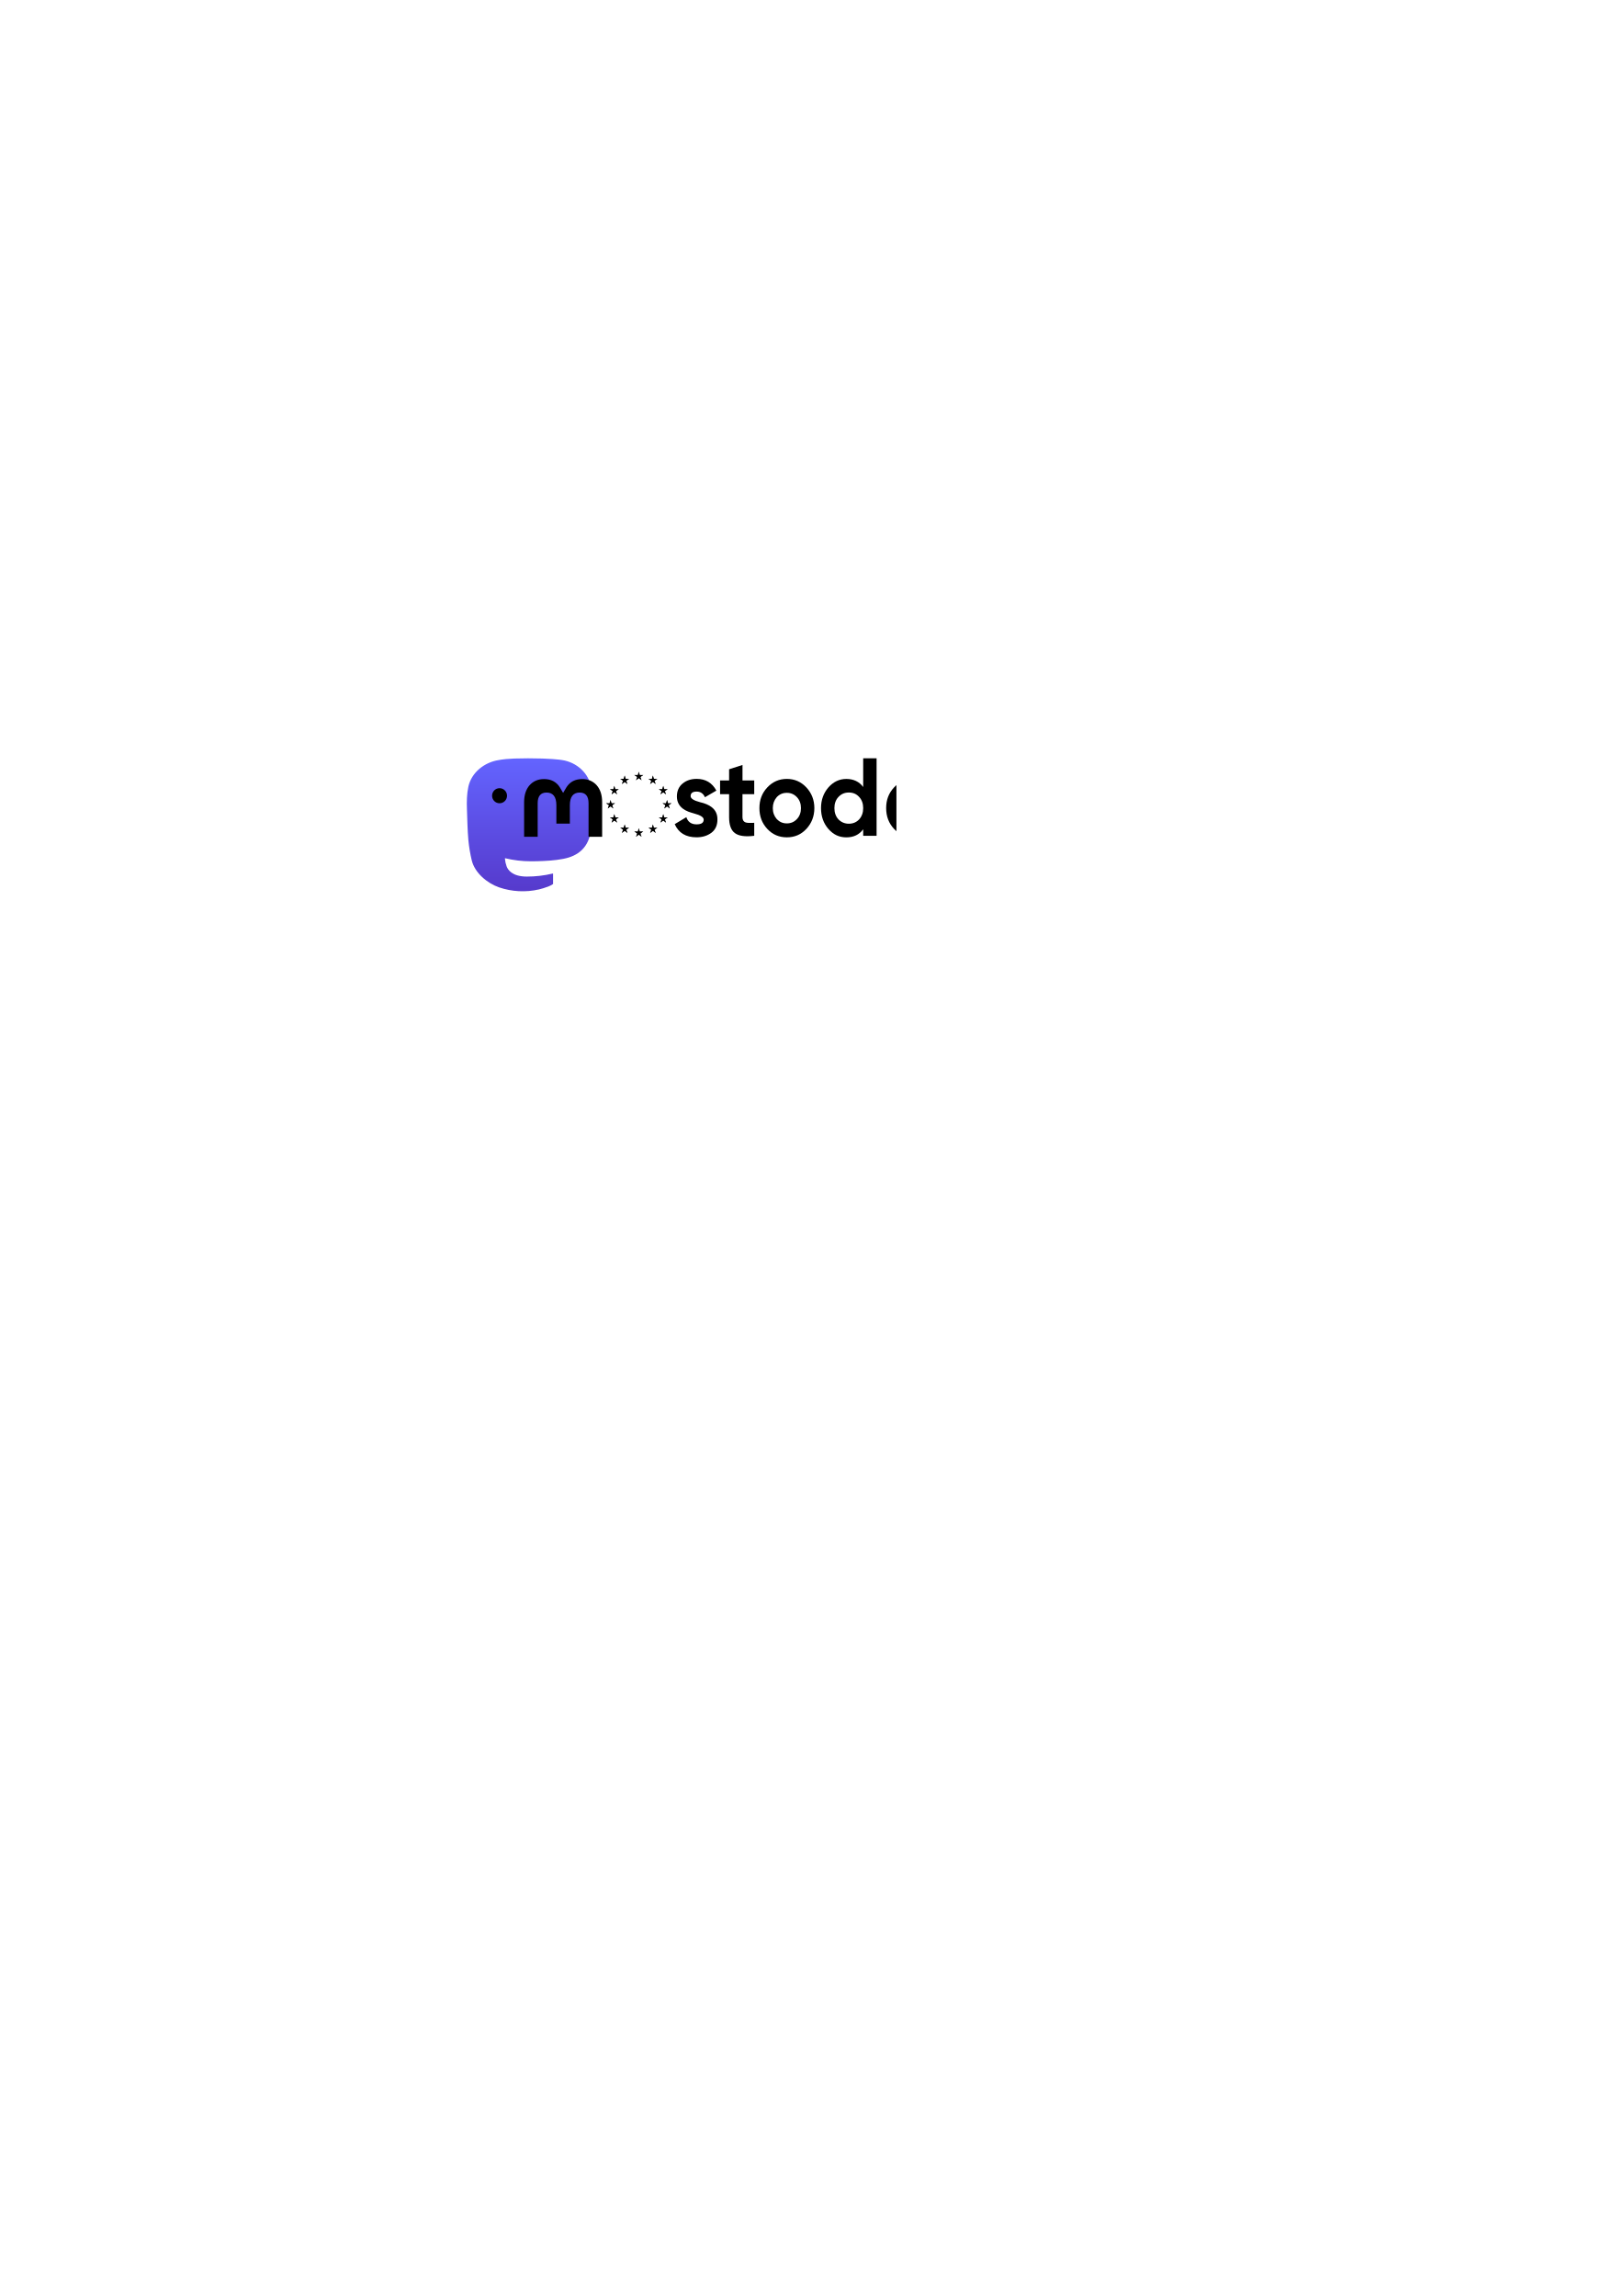
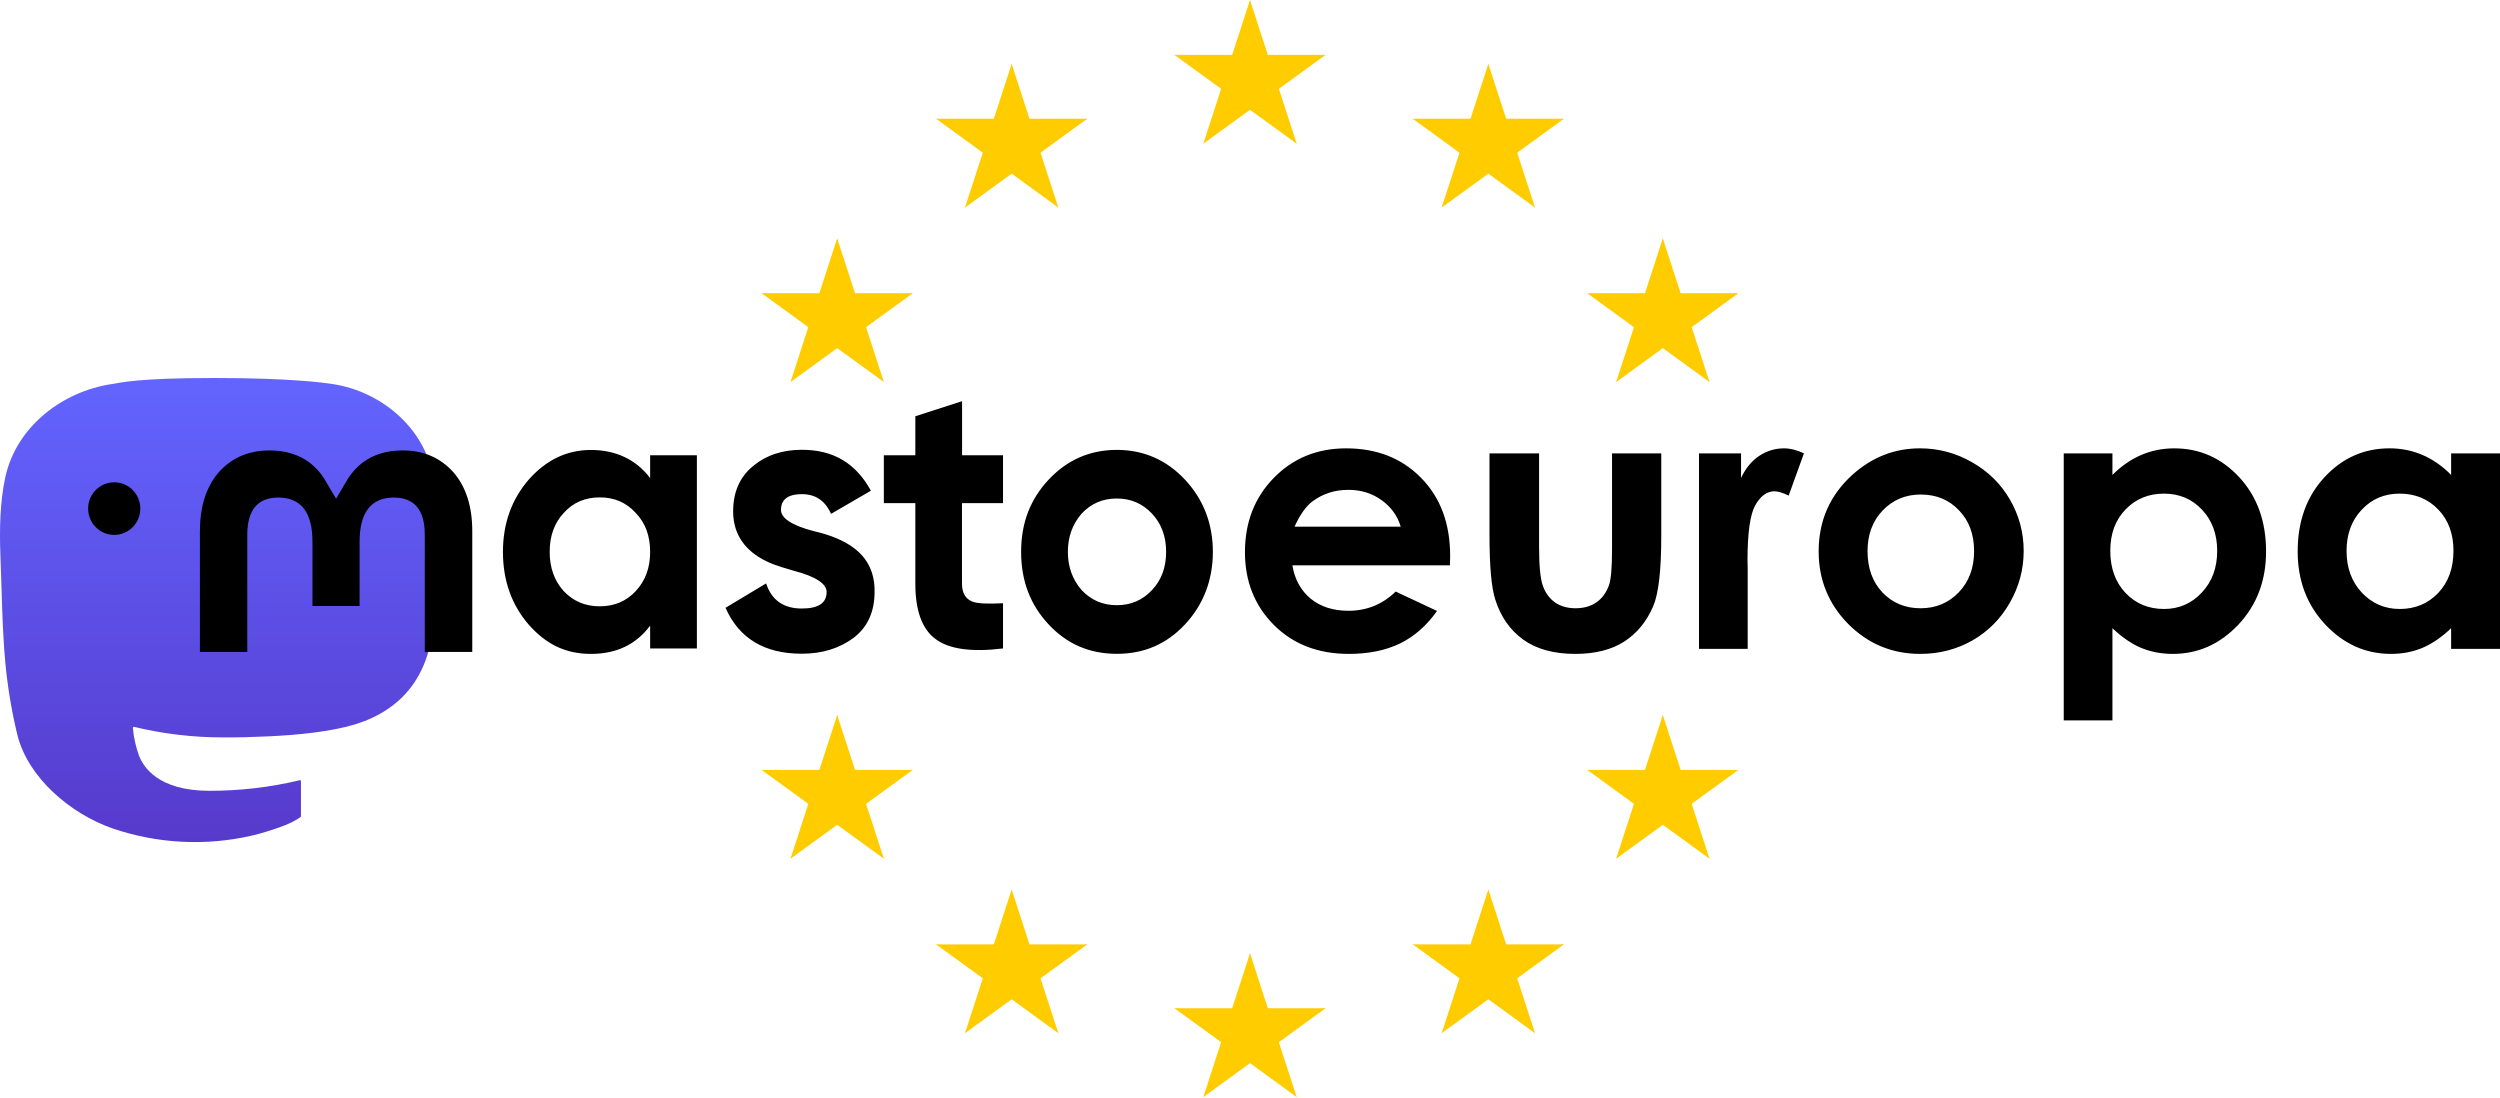
- <svg xmlns="http://www.w3.org/2000/svg" xmlns:xlink="http://www.w3.org/1999/xlink" width="210mm" height="297mm" viewBox="0 0 210 297" version="1.1" id="svg5">
-   <defs id="defs2">
-     <linearGradient id="paint0_linear_89_11" x1="30.5" y1="0.013" x2="30.5" y2="65.013" gradientUnits="userSpaceOnUse">
-       <stop stop-color="#6364FF" id="stop830" />
-       <stop offset="1" stop-color="#563ACC" id="stop832" />
-     </linearGradient>
-   </defs>
-   <g id="layer1">
-     <g style="fill:none" id="g861" transform="matrix(0.2645833,0,0,0.2645833,60.37658,98.08877)">
-       <symbol id="logo-symbol-wordmark">
-         <path d="M 60.754,14.403 C 59.814,7.419 53.727,1.916 46.512,0.849 45.294,0.669 40.682,0.013 29.997,0.013 H 29.918 C 19.23,0.013 16.937,0.669 15.72,0.849 8.705,1.886 2.299,6.832 0.745,13.898 -0.003,17.378 -0.083,21.237 0.056,24.776 0.254,29.851 0.293,34.918 0.753,39.973 c 0.319,3.358 0.875,6.689 1.664,9.968 1.477,6.056 7.458,11.096 13.317,13.152 6.273,2.144 13.02,2.5 19.484,1.028 0.711,-0.165 1.413,-0.357 2.107,-0.576 1.572,-0.499 3.413,-1.058 4.766,-2.038 0.019,-0.014 0.034,-0.032 0.044,-0.052 0.011,-0.021 0.017,-0.043 0.018,-0.066 v -4.898 c -4e-4,-0.022 -0.005,-0.043 -0.015,-0.062 -0.01,-0.019 -0.023,-0.036 -0.04,-0.05 -0.017,-0.013 -0.037,-0.023 -0.058,-0.027 -0.021,-0.005 -0.043,-0.005 -0.064,2e-4 -4.142,0.989 -8.386,1.485 -12.644,1.477 -7.328,0 -9.299,-3.477 -9.863,-4.925 -0.454,-1.251 -0.742,-2.556 -0.857,-3.882 -0.001,-0.022 0.003,-0.044 0.012,-0.065 0.009,-0.02 0.023,-0.038 0.04,-0.052 0.017,-0.014 0.038,-0.024 0.059,-0.029 0.022,-0.005 0.044,-0.004 0.066,0.001 4.072,0.982 8.247,1.478 12.437,1.477 1.008,0 2.012,0 3.02,-0.027 4.213,-0.118 8.655,-0.334 12.8,-1.143 0.103,-0.021 0.207,-0.038 0.295,-0.065 6.539,-1.256 12.762,-5.197 13.394,-15.176 0.024,-0.393 0.083,-4.115 0.083,-4.523 0.003,-1.386 0.446,-9.829 -0.065,-15.017 z" fill="url(#paint0_linear_89_11)" id="path824" style="fill:url(#paint0_linear_89_11)" />
-         <path d="m 12.344,18.303 c 0,-2.037 1.633,-3.684 3.653,-3.684 2.019,0 3.653,1.647 3.653,3.684 0,2.037 -1.633,3.684 -3.653,3.684 -2.019,0 -3.653,-1.647 -3.653,-3.684 z" fill="currentColor" id="path826" />
-         <path d="m 260.17,21.261 v 16.617 h -6.547 V 22.13 c 0,-1.79 -0.45,-3.139 -1.376,-4.164 -0.862,-0.921 -2.083,-1.401 -3.653,-1.401 -3.704,0 -5.582,2.218 -5.582,6.707 V 37.878 h -6.546 V 10.832 h 6.546 v 3.035 c 1.569,-2.542 4.065,-3.788 7.563,-3.788 2.791,0 5.081,0.973 6.856,2.971 1.826,1.998 2.739,4.709 2.739,8.224" id="path1899" fill="currentColor" />
-         <path id="path1897" d="m 544.662,339.926 c -3.756,0 -6.959,1.401 -9.545,4.164 -2.585,2.763 -3.857,6.059 -3.857,10.119 0,4.06 1.272,7.407 3.857,10.17 2.586,2.763 5.738,4.111 9.545,4.111 3.807,0 6.958,-1.348 9.543,-4.111 2.586,-2.763 3.908,-6.226 3.908,-10.17 0,-3.943 -1.322,-7.356 -3.908,-10.119 -2.585,-2.763 -5.788,-4.164 -9.543,-4.164 z m 0,6.811 c 1.981,0 3.601,0.714 4.926,2.115 1.325,1.414 1.98,3.191 1.98,5.357 0,2.166 -0.655,3.956 -1.98,5.357 -1.325,1.414 -2.945,2.113 -4.926,2.113 -1.981,0 -3.604,-0.712 -4.928,-2.113 -1.274,-1.466 -1.93,-3.243 -1.93,-5.357 0,-2.114 0.656,-3.892 1.93,-5.357 1.324,-1.414 2.947,-2.115 4.928,-2.115 z" transform="translate(-326.2792,-329.8603)" fill="currentColor" />
-         <path id="path1893" d="m 520.029,329.859 v 0.014 14.023 c -1.929,-2.646 -4.822,-3.943 -8.23,-3.943 -3.409,1e-5 -6.354,1.401 -8.785,4.164 -2.379,2.763 -3.6,6.122 -3.6,10.117 0,3.995 1.208,7.407 3.6,10.17 2.444,2.763 5.222,4.113 8.785,4.113 3.562,0 6.301,-1.311 8.23,-3.957 v 3.191 h 6.549 v -37.893 z m -7.008,16.734 c 2.032,0 3.704,0.7 5.029,2.166 1.324,1.401 1.979,3.243 1.979,5.461 0,2.218 -0.655,4.048 -1.979,5.514 -1.325,1.414 -3.049,2.115 -5.029,2.115 -1.981,0 -3.706,-0.714 -5.082,-2.115 -1.325,-1.453 -1.98,-3.295 -1.98,-5.514 0,-2.218 0.655,-4.06 1.98,-5.461 1.376,-1.466 3.049,-2.166 5.082,-2.166 z" transform="translate(-326.2792,-329.8603)" fill="currentColor" />
-         <path id="path1889" d="m 482.705,339.939 c -3.756,0 -6.958,1.401 -9.543,4.164 -2.586,2.763 -3.859,6.057 -3.859,10.117 0,4.06 1.273,7.409 3.859,10.172 2.585,2.763 5.736,4.111 9.543,4.111 3.807,0 6.959,-1.348 9.545,-4.111 2.585,-2.763 3.91,-6.228 3.91,-10.172 0,-3.943 -1.325,-7.354 -3.91,-10.117 -2.586,-2.763 -5.789,-4.164 -9.545,-4.164 z m 0,6.811 c 1.981,0 3.601,0.712 4.926,2.113 1.325,1.414 1.98,3.191 1.98,5.357 0,2.166 -0.655,3.956 -1.98,5.357 -1.325,1.414 -2.945,2.115 -4.926,2.115 -1.981,0 -3.601,-0.714 -4.926,-2.115 -1.273,-1.466 -1.93,-3.243 -1.93,-5.357 0,-2.114 0.657,-3.892 1.93,-5.357 1.325,-1.414 2.945,-2.113 4.926,-2.113 z" transform="translate(-326.2792,-329.8603)" fill="currentColor" />
-         <path d="m 140.477,17.538 h -5.736 v 11.26 c 0,1.349 0.514,2.166 1.479,2.542 0.707,0.272 2.135,0.324 4.27,0.221 v 6.33 c -4.411,0.545 -7.614,0.104 -9.492,-1.349 -1.878,-1.401 -2.791,-4.008 -2.791,-7.731 V 17.538 h -4.412 v -6.706 h 4.412 V 5.37 l 6.547,-2.114 v 7.576 h 5.736 v 6.706 z" id="path1885" fill="currentColor" />
-         <path d="m 119.654,23.868 c 1.929,1.466 2.894,3.515 2.842,6.11 0,2.763 -0.964,4.929 -2.945,6.434 -1.981,1.466 -4.373,2.218 -7.267,2.218 -5.235,0 -8.785,-2.166 -10.663,-6.434 l 5.685,-3.412 c 0.759,2.322 2.431,3.515 4.978,3.515 2.341,0 3.498,-0.752 3.498,-2.322 0,-1.141 -1.517,-2.166 -4.617,-2.971 -1.17,-0.324 -2.135,-0.648 -2.894,-0.921 -1.067,-0.428 -1.981,-0.921 -2.739,-1.518 -1.878,-1.466 -2.843,-3.412 -2.843,-5.902 0,-2.646 0.913,-4.761 2.74,-6.278 1.877,-1.57 4.167,-2.322 6.906,-2.322 4.374,0 7.563,1.894 9.647,5.734 l -5.582,3.243 c -0.81,-1.842 -2.187,-2.763 -4.065,-2.763 -1.98,0 -2.945,0.752 -2.945,2.218 0,1.141 1.518,2.166 4.618,2.97 2.392,0.545 4.27,1.349 5.633,2.387 z" id="path1883" fill="currentColor" />
-         <path d="M 66.148,21.468 V 38.384 H 59.499 V 21.974 c 0,-3.463 -1.44,-5.215 -4.335,-5.215 -3.19,0 -4.798,2.088 -4.798,6.201 v 8.99 h -6.598 v -8.99 c 0,-4.125 -1.595,-6.201 -4.798,-6.201 -2.881,0 -4.335,1.751 -4.335,5.215 V 38.384 H 28 V 21.468 c 0,-3.45 0.875,-6.2 2.624,-8.237 1.814,-2.037 4.18,-3.074 7.113,-3.074 3.396,0 5.981,1.323 7.678,3.957 l 1.659,2.802 1.659,-2.802 c 1.698,-2.633 4.27,-3.957 7.678,-3.957 2.933,0 5.299,1.038 7.113,3.074 1.749,2.037 2.624,4.774 2.624,8.237 z" id="path828" fill="currentColor" />
-         <g id="g2359" transform="matrix(0.1150316,0,0,0.1150316,66.80406,5.433389)" fill="currentColor">
-           <g id="s" transform="translate(150,30)" fill="currentColor">
-             <g id="c" fill="currentColor">
-               <path id="t" d="M 0,-20 V 0 h 10" transform="rotate(18,0,-20)" fill="currentColor" />
-               <use xlink:href="#t" transform="scale(-1,1)" id="use2300" x="0" y="0" width="100%" height="100%" fill="currentColor" />
-             </g>
-             <use xlink:href="#c" transform="rotate(72)" id="use2303" x="0" y="0" width="100%" height="100%" fill="currentColor" />
-             <use xlink:href="#c" transform="rotate(144)" id="use2305" x="0" y="0" width="100%" height="100%" fill="currentColor" />
-             <use xlink:href="#c" transform="rotate(-144)" id="use2307" x="0" y="0" width="100%" height="100%" fill="currentColor" />
-             <use xlink:href="#c" transform="rotate(-72)" id="use2309" x="0" y="0" width="100%" height="100%" fill="currentColor" />
-           </g>
-           <use xlink:href="#s" transform="translate(60,16.07695)" id="use2312" x="0" y="0" width="100%" height="100%" fill="currentColor" />
-           <use xlink:href="#s" transform="translate(103.9231,60)" id="use2314" x="0" y="0" width="100%" height="100%" fill="currentColor" />
-           <use xlink:href="#s" transform="translate(120,120)" id="use2316" x="0" y="0" width="100%" height="100%" fill="currentColor" />
-           <use xlink:href="#s" transform="translate(103.9231,180)" id="use2318" x="0" y="0" width="100%" height="100%" fill="currentColor" />
-           <use xlink:href="#s" transform="translate(60,223.923)" id="use2320" x="0" y="0" width="100%" height="100%" fill="currentColor" />
-           <use xlink:href="#s" transform="translate(0,240)" id="use2322" x="0" y="0" width="100%" height="100%" fill="currentColor" />
-           <use xlink:href="#s" transform="translate(-60,223.923)" id="use2324" x="0" y="0" width="100%" height="100%" fill="currentColor" />
-           <use xlink:href="#s" transform="translate(-103.9231,180)" id="use2326" x="0" y="0" width="100%" height="100%" fill="currentColor" />
-           <use xlink:href="#s" transform="translate(-120,120)" id="use2328" x="0" y="0" width="100%" height="100%" fill="currentColor" />
-           <use xlink:href="#s" transform="translate(-103.9231,60)" id="use2330" x="0" y="0" width="100%" height="100%" fill="currentColor" />
-           <use xlink:href="#s" transform="translate(-60,16.07695)" id="use2332" x="0" y="0" width="100%" height="100%" fill="currentColor" />
+ <svg xmlns="http://www.w3.org/2000/svg" xmlns:xlink="http://www.w3.org/1999/xlink" width="350.161" height="153.66" viewBox="0 0 350.161 153.66" fill="none" version="1.1" id="svg1073">
+   <defs id="defs1077" />
+   <symbol id="logo-symbol-wordmark" style="display:inline">
+     <path d="M 60.754,67.336 C 59.814,60.352 53.727,54.848 46.512,53.781 45.294,53.601 40.682,52.945 29.997,52.945 h -0.08 c -10.688,0 -12.98,0.656 -14.198,0.836 -7.015,1.037 -13.421,5.982 -14.975,13.049 -0.748,3.48 -0.827,7.338 -0.688,10.878 0.198,5.075 0.236,10.142 0.697,15.197 0.319,3.358 0.875,6.689 1.664,9.968 1.477,6.056 7.458,11.096 13.317,13.152 6.273,2.144 13.02,2.5 19.484,1.028 0.711,-0.165 1.413,-0.357 2.107,-0.576 1.572,-0.499 3.413,-1.058 4.766,-2.038 0.019,-0.014 0.034,-0.032 0.044,-0.052 0.011,-0.021 0.017,-0.043 0.018,-0.066 v -4.898 c -4e-4,-0.022 -0.005,-0.043 -0.015,-0.062 -0.01,-0.019 -0.023,-0.036 -0.04,-0.05 -0.017,-0.013 -0.037,-0.023 -0.058,-0.027 -0.021,-0.005 -0.043,-0.005 -0.064,2e-4 -4.142,0.989 -8.386,1.485 -12.644,1.477 -7.328,0 -9.299,-3.477 -9.863,-4.925 -0.454,-1.251 -0.742,-2.556 -0.857,-3.882 -0.001,-0.022 0.003,-0.044 0.012,-0.065 0.009,-0.02 0.023,-0.038 0.04,-0.052 0.017,-0.014 0.038,-0.024 0.059,-0.029 0.022,-0.005 0.044,-0.004 0.066,0.001 4.072,0.982 8.247,1.478 12.437,1.477 1.008,0 2.012,0 3.02,-0.027 4.213,-0.118 8.655,-0.334 12.8,-1.143 0.103,-0.021 0.207,-0.038 0.295,-0.065 6.539,-1.256 12.762,-5.197 13.394,-15.176 0.024,-0.393 0.083,-4.115 0.083,-4.523 0.003,-1.386 0.446,-9.829 -0.065,-15.017 z" fill="url(#paint0_linear_89_11)" id="path1057" style="fill:url(#paint0_linear_89_11)" />
+     <path d="m 12.344,71.236 c 0,-2.037 1.633,-3.684 3.653,-3.684 2.019,0 3.653,1.647 3.653,3.684 0,2.037 -1.633,3.684 -3.653,3.684 -2.019,0 -3.653,-1.647 -3.653,-3.684 z" fill="currentColor" id="path1059" />
+     <path id="path49422" d="m 343.316,63.502 h 6.845 v 27.381 h -6.845 v -2.894 q -2.013,1.913 -4.052,2.768 -2.013,0.83 -4.379,0.83 -5.31,0 -9.186,-4.102 -3.876,-4.127 -3.876,-10.243 0,-6.342 3.75,-10.394 3.75,-4.052 9.11,-4.052 2.466,0 4.631,0.931 2.164,0.931 4.002,2.793 z m -7.223,5.637 q -3.196,0 -5.31,2.265 -2.114,2.24 -2.114,5.763 0,3.548 2.139,5.839 2.164,2.29 5.31,2.29 3.247,0 5.386,-2.24 2.139,-2.265 2.139,-5.914 0,-3.574 -2.139,-5.788 -2.139,-2.215 -5.411,-2.215 z m -40.216,-5.637 v 3.02 q 1.862,-1.862 4.027,-2.793 2.164,-0.931 4.631,-0.931 5.361,0 9.11,4.052 3.75,4.052 3.75,10.394 0,6.115 -3.876,10.243 -3.876,4.102 -9.186,4.102 -2.366,0 -4.404,-0.83 -2.038,-0.856 -4.052,-2.768 v 12.91 h -6.82 V 63.502 Z m 7.223,5.637 q -3.247,0 -5.386,2.215 -2.139,2.215 -2.139,5.788 0,3.649 2.139,5.914 2.139,2.24 5.386,2.24 3.146,0 5.285,-2.29 2.164,-2.29 2.164,-5.839 0,-3.523 -2.114,-5.763 -2.114,-2.265 -5.335,-2.265 z m -34.176,-6.342 q 3.876,0 7.273,1.938 3.423,1.938 5.335,5.26 1.913,3.322 1.913,7.172 0,3.876 -1.938,7.248 -1.913,3.372 -5.235,5.285 -3.322,1.887 -7.324,1.887 -5.889,0 -10.067,-4.178 -4.152,-4.203 -4.152,-10.192 0,-6.417 4.706,-10.696 4.127,-3.725 9.488,-3.725 z m 0.101,6.468 q -3.196,0 -5.335,2.24 -2.114,2.215 -2.114,5.688 0,3.574 2.089,5.788 2.114,2.215 5.335,2.215 3.221,0 5.361,-2.24 2.139,-2.24 2.139,-5.763 0,-3.523 -2.114,-5.713 -2.089,-2.215 -5.361,-2.215 z m -31.056,-5.763 h 5.889 v 3.448 q 0.956,-2.038 2.542,-3.095 1.585,-1.057 3.473,-1.057 1.334,0 2.793,0.705 l -2.139,5.914 q -1.208,-0.604 -1.988,-0.604 -1.585,0 -2.693,1.963 -1.082,1.963 -1.082,7.701 l 0.025,1.334 v 11.073 h -6.82 z m -29.344,0 h 6.946 v 13.187 q 0,3.85 0.528,5.36 0.528,1.485 1.686,2.315 1.183,0.83 2.894,0.83 1.711,0 2.894,-0.805 1.208,-0.83 1.787,-2.416 0.428,-1.183 0.428,-5.058 V 63.502 h 6.896 v 11.602 q 0,7.172 -1.133,9.815 -1.384,3.221 -4.077,4.958 -2.693,1.711 -6.845,1.711 -4.505,0 -7.298,-2.013 -2.768,-2.013 -3.901,-5.612 -0.805,-2.491 -0.805,-9.06 z m -5.537,15.679 h -22.071 q 0.478,2.919 2.542,4.656 2.089,1.711 5.31,1.711 3.85,0 6.619,-2.693 l 5.788,2.718 q -2.164,3.07 -5.184,4.555 -3.02,1.46 -7.173,1.46 -6.443,0 -10.494,-4.052 -4.052,-4.077 -4.052,-10.192 0,-6.266 4.027,-10.394 4.052,-4.152 10.142,-4.152 6.468,0 10.52,4.152 4.052,4.127 4.052,10.922 z m -6.896,-5.411 q -0.679,-2.29 -2.693,-3.725 -1.988,-1.434 -4.631,-1.434 -2.869,0 -5.033,1.611 -1.359,1.007 -2.517,3.548 z M 66.148,74.401 v 16.915 h -6.65 v -16.41 c 0,-3.463 -1.44,-5.215 -4.335,-5.215 -3.19,0 -4.798,2.088 -4.798,6.201 v 8.99 h -6.598 v -8.99 c 0,-4.125 -1.595,-6.201 -4.798,-6.201 -2.881,0 -4.335,1.751 -4.335,5.215 v 16.41 H 28 v -16.915 c 0,-3.45 0.875,-6.2 2.624,-8.237 1.814,-2.037 4.18,-3.074 7.113,-3.074 3.396,0 5.981,1.323 7.678,3.957 l 1.659,2.802 1.659,-2.802 c 1.698,-2.633 4.27,-3.957 7.678,-3.957 2.933,0 5.299,1.038 7.113,3.074 1.749,2.037 2.624,4.774 2.624,8.237 z m 22.881,8.406 c 1.376,-1.466 2.032,-3.295 2.032,-5.513 0,-2.218 -0.656,-4.06 -2.032,-5.461 -1.325,-1.466 -2.997,-2.166 -5.029,-2.166 -2.032,0 -3.704,0.701 -5.029,2.166 -1.325,1.401 -1.981,3.243 -1.981,5.461 0,2.218 0.656,4.06 1.981,5.513 1.325,1.401 2.997,2.115 5.029,2.115 2.032,0 3.704,-0.701 5.029,-2.115 z m 2.032,-19.043 h 6.547 v 27.059 h -6.547 v -3.191 c -1.981,2.646 -4.72,3.956 -8.283,3.956 -3.563,0 -6.302,-1.349 -8.733,-4.112 -2.392,-2.763 -3.601,-6.175 -3.601,-10.17 0,-3.995 1.222,-7.355 3.601,-10.118 2.444,-2.763 5.338,-4.164 8.733,-4.164 3.396,0 6.302,1.297 8.283,3.943 v -3.191 z m 28.592,13.037 c 1.929,1.466 2.894,3.515 2.842,6.11 0,2.763 -0.964,4.929 -2.945,6.434 -1.981,1.466 -4.373,2.218 -7.267,2.218 -5.235,0 -8.785,-2.166 -10.663,-6.434 l 5.685,-3.412 c 0.759,2.322 2.431,3.515 4.978,3.515 2.341,0 3.498,-0.752 3.498,-2.322 0,-1.141 -1.517,-2.166 -4.617,-2.971 -1.17,-0.324 -2.135,-0.648 -2.894,-0.921 -1.067,-0.428 -1.981,-0.921 -2.739,-1.518 -1.878,-1.466 -2.843,-3.412 -2.843,-5.902 0,-2.646 0.913,-4.761 2.74,-6.278 1.877,-1.57 4.167,-2.322 6.906,-2.322 4.374,0 7.563,1.894 9.647,5.734 l -5.582,3.243 c -0.81,-1.842 -2.187,-2.763 -4.065,-2.763 -1.98,0 -2.945,0.752 -2.945,2.218 0,1.141 1.518,2.166 4.618,2.97 2.392,0.545 4.27,1.349 5.633,2.387 z m 20.823,-6.33 h -5.736 v 11.26 c 0,1.349 0.514,2.166 1.479,2.542 0.707,0.272 2.135,0.324 4.27,0.221 v 6.33 c -4.411,0.545 -7.614,0.104 -9.492,-1.349 -1.878,-1.401 -2.791,-4.008 -2.791,-7.731 v -11.273 h -4.412 v -6.706 h 4.412 v -5.461 l 6.547,-2.114 v 7.576 h 5.736 v 6.706 z m 20.875,12.181 c 1.325,-1.401 1.981,-3.191 1.981,-5.357 0,-2.166 -0.656,-3.943 -1.981,-5.357 -1.325,-1.401 -2.945,-2.115 -4.926,-2.115 -1.981,0 -3.601,0.701 -4.926,2.115 -1.273,1.466 -1.929,3.243 -1.929,5.357 0,2.114 0.656,3.892 1.929,5.357 1.325,1.401 2.945,2.114 4.926,2.114 1.981,0 3.601,-0.701 4.926,-2.114 z m -14.469,4.813 c -2.586,-2.763 -3.859,-6.11 -3.859,-10.17 0,-4.06 1.273,-7.355 3.859,-10.118 2.585,-2.763 5.787,-4.164 9.543,-4.164 3.756,0 6.958,1.401 9.544,4.164 2.585,2.763 3.91,6.175 3.91,10.118 0,3.943 -1.325,7.407 -3.91,10.17 -2.586,2.763 -5.737,4.112 -9.544,4.112 -3.807,0 -6.958,-1.349 -9.543,-4.112 z" fill="currentColor" />
+     <g id="g54231" transform="matrix(0.556377,0,0,0.556377,91.62395,-5.563966)">
+       <g id="s" transform="translate(150,30)" fill="#ffcc00">
+         <g id="c">
+           <path id="t" d="M 0,-20 V 0 h 10" transform="rotate(18,0,-20)" />
+           <use xlink:href="#t" transform="scale(-1,1)" id="use54172" x="0" y="0" width="100%" height="100%" />
        </g>
-         <defs id="defs835">
-           <linearGradient id="RESERVED_FOR_INKSCAPE_DUPLICATE_DEF_000000000" x1="30.5" y1="0.013" x2="30.5" y2="65.013" gradientUnits="userSpaceOnUse">
-             <stop stop-color="#6364FF" id="stop852" />
-             <stop offset="1" stop-color="#563ACC" id="stop854" />
-           </linearGradient>
-         </defs>
-       </symbol>
-       <use xlink:href="#logo-symbol-wordmark" id="use838" x="0" y="0" width="100%" height="100%" />
+         <use xlink:href="#c" transform="rotate(72)" id="use54175" x="0" y="0" width="100%" height="100%" />
+         <use xlink:href="#c" transform="rotate(144)" id="use54177" x="0" y="0" width="100%" height="100%" />
+         <use xlink:href="#c" transform="rotate(-144)" id="use54179" x="0" y="0" width="100%" height="100%" />
+         <use xlink:href="#c" transform="rotate(-72)" id="use54181" x="0" y="0" width="100%" height="100%" />
+       </g>
+       <use xlink:href="#s" transform="translate(60,16.07695)" id="use54184" x="0" y="0" width="100%" height="100%" style="display:inline" />
+       <use xlink:href="#s" transform="translate(103.9231,60)" id="use54186" x="0" y="0" width="100%" height="100%" style="display:inline" />
+       <use xlink:href="#s" transform="translate(120,120)" id="use54188" x="0" y="0" width="100%" height="100%" style="display:none" />
+       <use xlink:href="#s" transform="translate(103.9231,180)" id="use54190" x="0" y="0" width="100%" height="100%" style="display:inline" />
+       <use xlink:href="#s" transform="translate(60,223.923)" id="use54192" x="0" y="0" width="100%" height="100%" style="display:inline" />
+       <use xlink:href="#s" transform="translate(0,240)" id="use54194" x="0" y="0" width="100%" height="100%" style="display:inline" />
+       <use xlink:href="#s" transform="translate(-60,223.923)" id="use54196" x="0" y="0" width="100%" height="100%" style="display:inline" />
+       <use xlink:href="#s" transform="translate(-103.9231,180)" id="use54198" x="0" y="0" width="100%" height="100%" style="display:inline" />
+       <use xlink:href="#s" transform="translate(-120,120)" id="use54200" x="0" y="0" width="100%" height="100%" style="display:none" />
+       <use xlink:href="#s" transform="translate(-103.9231,60)" id="use54202" x="0" y="0" width="100%" height="100%" />
+       <use xlink:href="#s" transform="translate(-60,16.07695)" id="use54204" x="0" y="0" width="100%" height="100%" />
    </g>
-   </g>
+     <defs id="defs1068">
+       <linearGradient id="paint0_linear_89_11" x1="30.5" y1="0.013" x2="30.5" y2="65.013" gradientUnits="userSpaceOnUse" gradientTransform="translate(0,52.93217)">
+         <stop stop-color="#6364FF" id="stop1063" />
+         <stop offset="1" stop-color="#563ACC" id="stop1065" />
+       </linearGradient>
+     </defs>
+   </symbol>
+   <use xlink:href="#logo-symbol-wordmark" id="use1071" x="0" y="0" width="100%" height="100%" style="display:inline" />
</svg>
